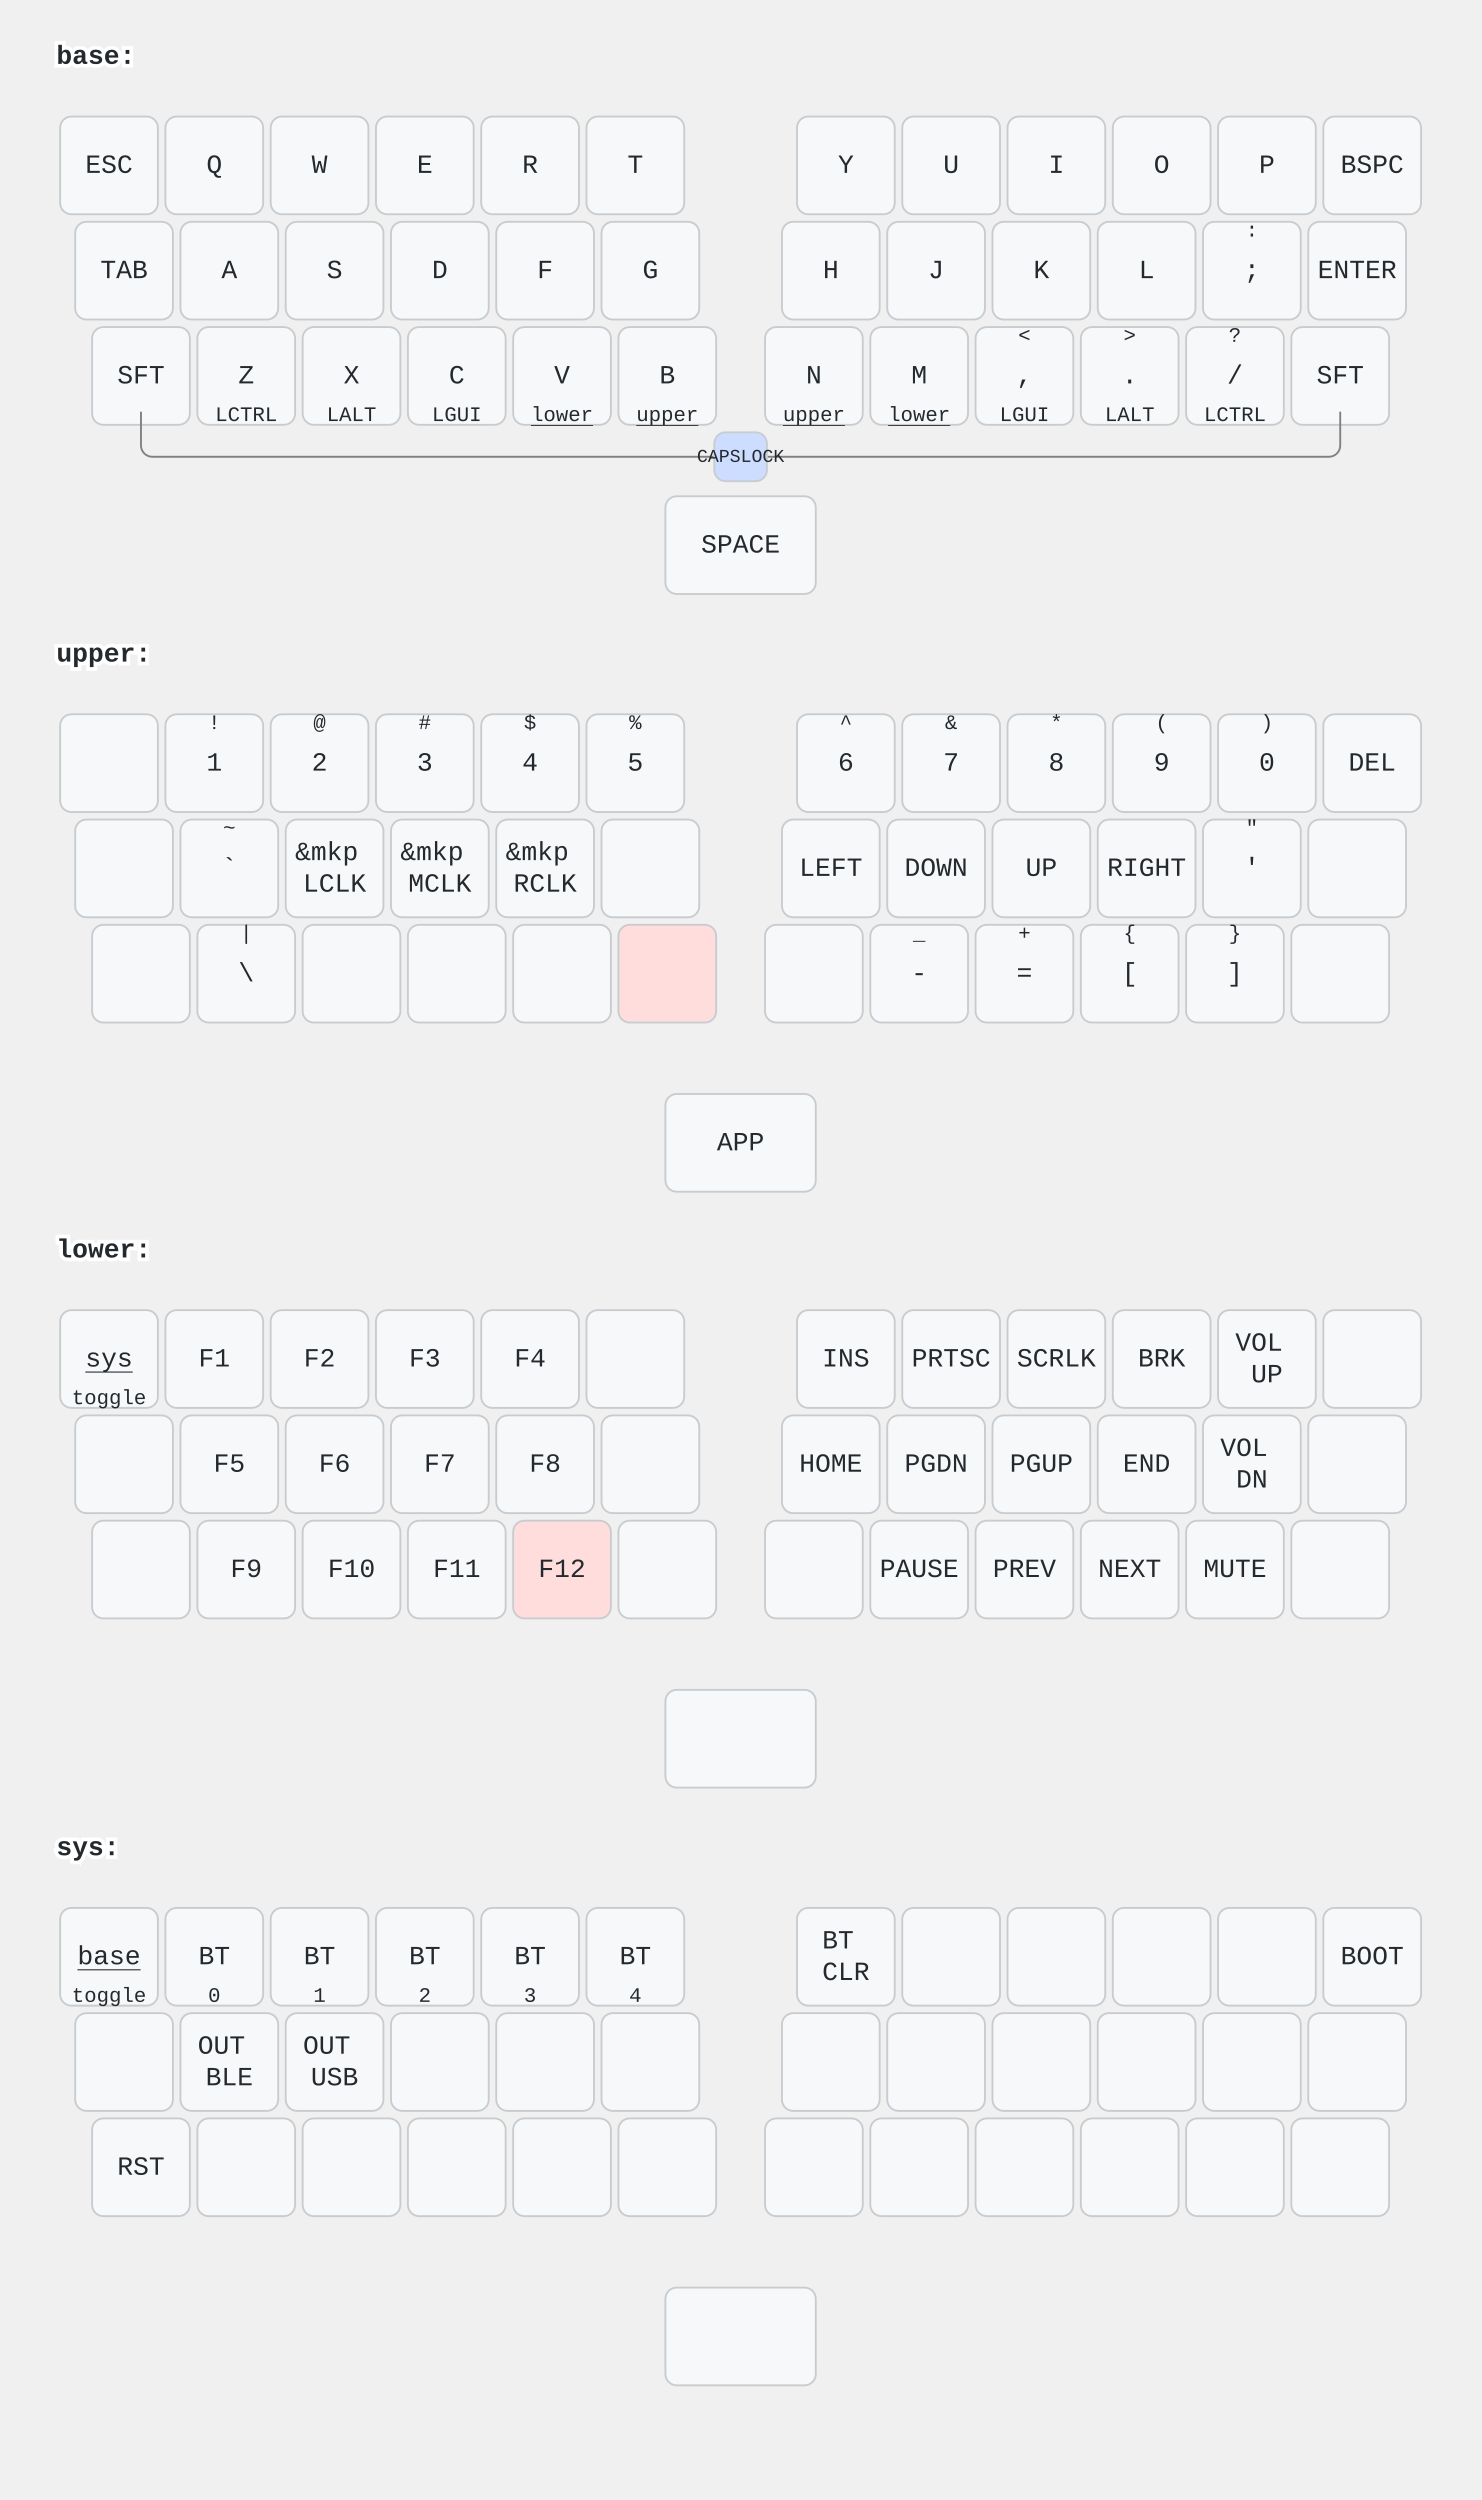
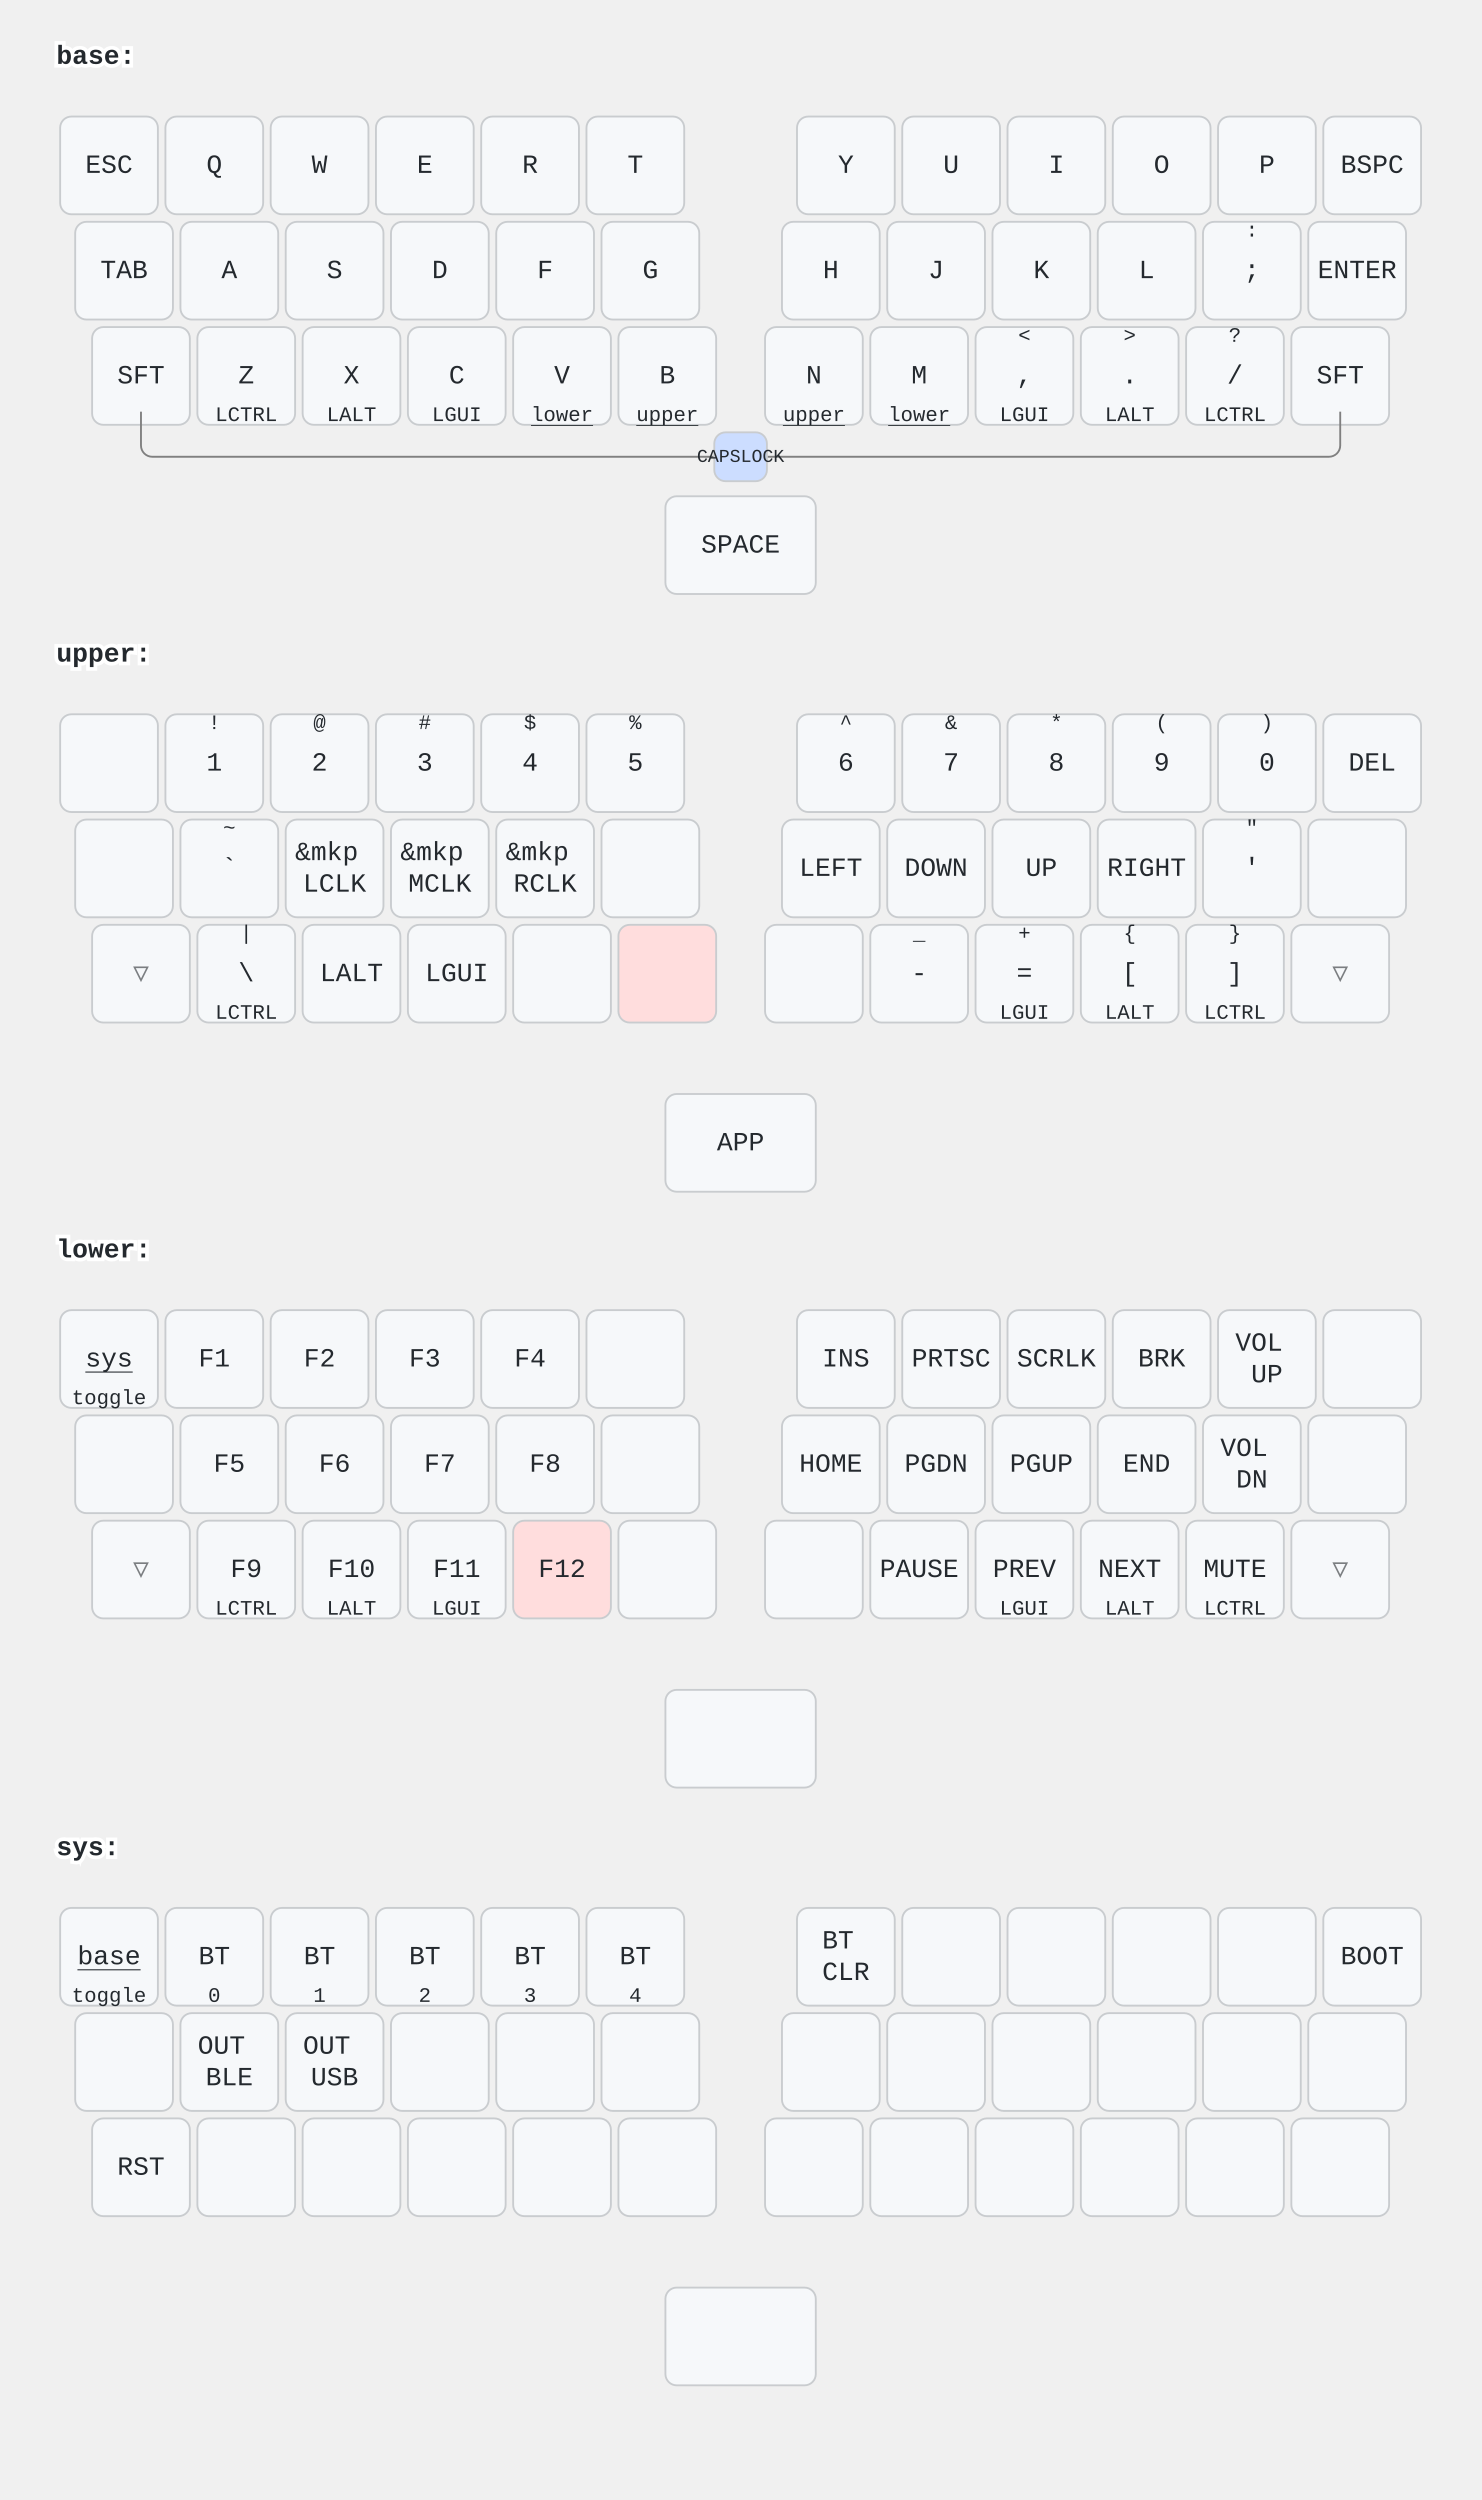
<svg xmlns="http://www.w3.org/2000/svg" width="788" height="1330" viewBox="0 0 788 1330" class="keymap">
  <style>/* inherit to force styles through use tags */
svg path {
    fill: inherit;
}

/* font and background color specifications */
svg.keymap {
    font-family: SFMono-Regular,Consolas,Liberation Mono,Menlo,monospace;
    font-size: 14px;
    font-kerning: normal;
    text-rendering: optimizeLegibility;
    fill: #24292e;
}

/* default key styling */
rect.key {
    fill: #f6f8fa;
}

rect.key, rect.combo {
    stroke: #c9cccf;
    stroke-width: 1;
}

/* default key side styling, only used is draw_key_sides is set */
rect.side {
    filter: brightness(90%);
}

/* color accent for combo boxes */
rect.combo, rect.combo-separate {
    fill: #cdf;
}

/* color accent for held keys */
rect.held, rect.combo.held {
    fill: #fdd;
}

/* color accent for ghost (optional) keys */
rect.ghost, rect.combo.ghost {
    stroke-dasharray: 4, 4;
    stroke-width: 2;
}

text {
    text-anchor: middle;
    dominant-baseline: middle;
}

/* styling for layer labels */
text.label {
    font-weight: bold;
    text-anchor: start;
    stroke: white;
    stroke-width: 4;
    paint-order: stroke;
}

/* styling for optional footer */
text.footer {
    text-anchor: end;
    dominant-baseline: auto;
    stroke: white;
    stroke-width: 4;
    paint-order: stroke;
}

/* styling for combo tap, and key non-tap label text */
text.combo, text.hold, text.shifted, text.left, text.right, text.tl, text.tr, text.bl, text.br {
    font-size: 11px;
}

text.hold, text.bl, text.br {
    text-anchor: middle;
    dominant-baseline: auto;
}

text.shifted, text.tl, text.tr {
    text-anchor: middle;
    dominant-baseline: hanging;
}

text.left, text.tl, text.bl {
    text-anchor: start;
}

text.right, text.tr, text.br {
    text-anchor: end;
}

text.layer-activator {
    text-decoration: underline;
}

/* styling for hold/shifted label text in combo box */
text.combo.hold, text.combo.shifted, text.combo.left, text.combo.right {
    font-size: 8px;
}

/* lighter symbol for transparent keys */
text.trans {
    fill: #7b7e81;
}

/* styling for combo dendrons */
path.combo {
    stroke-width: 1;
    stroke: gray;
    fill: none;
}

/* Start Tabler Icons Cleanup */
/* cannot use height/width with glyphs */
.icon-tabler &gt; path {
    fill: inherit;
    stroke: inherit;
    stroke-width: 2;
}
/* hide tabler's default box */
.icon-tabler &gt; path[stroke="none"][fill="none"] {
    visibility: hidden;
}
/* End Tabler Icons Cleanup */
</style>
  <g transform="translate(30, 0)" class="layer-base">
    <text x="0" y="30" class="label" id="base">base:</text>
    <g transform="translate(0, 60)">
      <g transform="translate(28, 28)" class="key keypos-0">
        <rect rx="6" ry="6" x="-26" y="-26" width="52" height="52" class="key" />
        <text x="0" y="0" class="key tap">ESC</text>
      </g>
      <g transform="translate(84, 28)" class="key keypos-1">
        <rect rx="6" ry="6" x="-26" y="-26" width="52" height="52" class="key" />
        <text x="0" y="0" class="key tap">Q</text>
      </g>
      <g transform="translate(140, 28)" class="key keypos-2">
        <rect rx="6" ry="6" x="-26" y="-26" width="52" height="52" class="key" />
        <text x="0" y="0" class="key tap">W</text>
      </g>
      <g transform="translate(196, 28)" class="key keypos-3">
        <rect rx="6" ry="6" x="-26" y="-26" width="52" height="52" class="key" />
        <text x="0" y="0" class="key tap">E</text>
      </g>
      <g transform="translate(252, 28)" class="key keypos-4">
        <rect rx="6" ry="6" x="-26" y="-26" width="52" height="52" class="key" />
        <text x="0" y="0" class="key tap">R</text>
      </g>
      <g transform="translate(308, 28)" class="key keypos-5">
        <rect rx="6" ry="6" x="-26" y="-26" width="52" height="52" class="key" />
        <text x="0" y="0" class="key tap">T</text>
      </g>
      <g transform="translate(420, 28)" class="key keypos-6">
        <rect rx="6" ry="6" x="-26" y="-26" width="52" height="52" class="key" />
        <text x="0" y="0" class="key tap">Y</text>
      </g>
      <g transform="translate(476, 28)" class="key keypos-7">
        <rect rx="6" ry="6" x="-26" y="-26" width="52" height="52" class="key" />
        <text x="0" y="0" class="key tap">U</text>
      </g>
      <g transform="translate(532, 28)" class="key keypos-8">
        <rect rx="6" ry="6" x="-26" y="-26" width="52" height="52" class="key" />
        <text x="0" y="0" class="key tap">I</text>
      </g>
      <g transform="translate(588, 28)" class="key keypos-9">
        <rect rx="6" ry="6" x="-26" y="-26" width="52" height="52" class="key" />
        <text x="0" y="0" class="key tap">O</text>
      </g>
      <g transform="translate(644, 28)" class="key keypos-10">
        <rect rx="6" ry="6" x="-26" y="-26" width="52" height="52" class="key" />
        <text x="0" y="0" class="key tap">P</text>
      </g>
      <g transform="translate(700, 28)" class="key keypos-11">
        <rect rx="6" ry="6" x="-26" y="-26" width="52" height="52" class="key" />
        <text x="0" y="0" class="key tap">BSPC</text>
      </g>
      <g transform="translate(36, 84)" class="key keypos-12">
        <rect rx="6" ry="6" x="-26" y="-26" width="52" height="52" class="key" />
        <text x="0" y="0" class="key tap">TAB</text>
      </g>
      <g transform="translate(92, 84)" class="key keypos-13">
        <rect rx="6" ry="6" x="-26" y="-26" width="52" height="52" class="key" />
        <text x="0" y="0" class="key tap">A</text>
      </g>
      <g transform="translate(148, 84)" class="key keypos-14">
        <rect rx="6" ry="6" x="-26" y="-26" width="52" height="52" class="key" />
        <text x="0" y="0" class="key tap">S</text>
      </g>
      <g transform="translate(204, 84)" class="key keypos-15">
        <rect rx="6" ry="6" x="-26" y="-26" width="52" height="52" class="key" />
        <text x="0" y="0" class="key tap">D</text>
      </g>
      <g transform="translate(260, 84)" class="key keypos-16">
        <rect rx="6" ry="6" x="-26" y="-26" width="52" height="52" class="key" />
        <text x="0" y="0" class="key tap">F</text>
      </g>
      <g transform="translate(316, 84)" class="key keypos-17">
        <rect rx="6" ry="6" x="-26" y="-26" width="52" height="52" class="key" />
        <text x="0" y="0" class="key tap">G</text>
      </g>
      <g transform="translate(412, 84)" class="key keypos-18">
        <rect rx="6" ry="6" x="-26" y="-26" width="52" height="52" class="key" />
        <text x="0" y="0" class="key tap">H</text>
      </g>
      <g transform="translate(468, 84)" class="key keypos-19">
        <rect rx="6" ry="6" x="-26" y="-26" width="52" height="52" class="key" />
        <text x="0" y="0" class="key tap">J</text>
      </g>
      <g transform="translate(524, 84)" class="key keypos-20">
        <rect rx="6" ry="6" x="-26" y="-26" width="52" height="52" class="key" />
        <text x="0" y="0" class="key tap">K</text>
      </g>
      <g transform="translate(580, 84)" class="key keypos-21">
        <rect rx="6" ry="6" x="-26" y="-26" width="52" height="52" class="key" />
        <text x="0" y="0" class="key tap">L</text>
      </g>
      <g transform="translate(636, 84)" class="key keypos-22">
        <rect rx="6" ry="6" x="-26" y="-26" width="52" height="52" class="key" />
        <text x="0" y="0" class="key tap">;</text>
        <text x="0" y="-24" class="key shifted">:</text>
      </g>
      <g transform="translate(692, 84)" class="key keypos-23">
        <rect rx="6" ry="6" x="-26" y="-26" width="52" height="52" class="key" />
        <text x="0" y="0" class="key tap">ENTER</text>
      </g>
      <g transform="translate(45, 140)" class="key keypos-24">
        <rect rx="6" ry="6" x="-26" y="-26" width="52" height="52" class="key" />
        <text x="0" y="0" class="key tap">SFT</text>
      </g>
      <g transform="translate(101, 140)" class="key keypos-25">
        <rect rx="6" ry="6" x="-26" y="-26" width="52" height="52" class="key" />
        <text x="0" y="0" class="key tap">Z</text>
        <text x="0" y="24" class="key hold">LCTRL</text>
      </g>
      <g transform="translate(157, 140)" class="key keypos-26">
        <rect rx="6" ry="6" x="-26" y="-26" width="52" height="52" class="key" />
        <text x="0" y="0" class="key tap">X</text>
        <text x="0" y="24" class="key hold">LALT</text>
      </g>
      <g transform="translate(213, 140)" class="key keypos-27">
        <rect rx="6" ry="6" x="-26" y="-26" width="52" height="52" class="key" />
        <text x="0" y="0" class="key tap">C</text>
        <text x="0" y="24" class="key hold">LGUI</text>
      </g>
      <g transform="translate(269, 140)" class="key keypos-28">
        <rect rx="6" ry="6" x="-26" y="-26" width="52" height="52" class="key" />
        <text x="0" y="0" class="key tap">V</text>
        <a href="#lower">
          <text x="0" y="24" class="key hold layer-activator">lower</text>
        </a>
      </g>
      <g transform="translate(325, 140)" class="key keypos-29">
        <rect rx="6" ry="6" x="-26" y="-26" width="52" height="52" class="key" />
        <text x="0" y="0" class="key tap">B</text>
        <a href="#upper">
          <text x="0" y="24" class="key hold layer-activator">upper</text>
        </a>
      </g>
      <g transform="translate(403, 140)" class="key keypos-30">
        <rect rx="6" ry="6" x="-26" y="-26" width="52" height="52" class="key" />
        <text x="0" y="0" class="key tap">N</text>
        <a href="#upper">
          <text x="0" y="24" class="key hold layer-activator">upper</text>
        </a>
      </g>
      <g transform="translate(459, 140)" class="key keypos-31">
        <rect rx="6" ry="6" x="-26" y="-26" width="52" height="52" class="key" />
        <text x="0" y="0" class="key tap">M</text>
        <a href="#lower">
          <text x="0" y="24" class="key hold layer-activator">lower</text>
        </a>
      </g>
      <g transform="translate(515, 140)" class="key keypos-32">
        <rect rx="6" ry="6" x="-26" y="-26" width="52" height="52" class="key" />
        <text x="0" y="0" class="key tap">,</text>
        <text x="0" y="24" class="key hold">LGUI</text>
        <text x="0" y="-24" class="key shifted">&lt;</text>
      </g>
      <g transform="translate(571, 140)" class="key keypos-33">
        <rect rx="6" ry="6" x="-26" y="-26" width="52" height="52" class="key" />
        <text x="0" y="0" class="key tap">.</text>
        <text x="0" y="24" class="key hold">LALT</text>
        <text x="0" y="-24" class="key shifted">&gt;</text>
      </g>
      <g transform="translate(627, 140)" class="key keypos-34">
        <rect rx="6" ry="6" x="-26" y="-26" width="52" height="52" class="key" />
        <text x="0" y="0" class="key tap">/</text>
        <text x="0" y="24" class="key hold">LCTRL</text>
        <text x="0" y="-24" class="key shifted">?</text>
      </g>
      <g transform="translate(683, 140)" class="key keypos-35">
        <rect rx="6" ry="6" x="-26" y="-26" width="52" height="52" class="key" />
        <text x="0" y="0" class="key tap">SFT</text>
      </g>
      <g transform="translate(364, 230)" class="key keypos-36">
        <rect rx="6" ry="6" x="-40" y="-26" width="80" height="52" class="key" />
        <text x="0" y="0" class="key tap">SPACE</text>
      </g>
      <g class="combo combopos-0">
        <path d="M364,183 h-313 a6.0,6.0 0 0 1 -6.0,-6.0 v-18" class="combo" />
        <path d="M364,183 h313 a6.0,6.0 0 0 0 6.0,-6.0 v-18" class="combo" />
        <rect rx="6" ry="6" x="350" y="170" width="28" height="26" class="combo" />
        <text x="364" y="183" class="combo tap">
          <tspan style="font-size: 88%">CAPSLOCK</tspan>
        </text>
      </g>
    </g>
  </g>
  <g transform="translate(30, 318)" class="layer-upper">
    <text x="0" y="30" class="label" id="upper">upper:</text>
    <g transform="translate(0, 60)">
      <g transform="translate(28, 28)" class="key keypos-0">
        <rect rx="6" ry="6" x="-26" y="-26" width="52" height="52" class="key" />
      </g>
      <g transform="translate(84, 28)" class="key keypos-1">
        <rect rx="6" ry="6" x="-26" y="-26" width="52" height="52" class="key" />
        <text x="0" y="0" class="key tap">1</text>
        <text x="0" y="-24" class="key shifted">!</text>
      </g>
      <g transform="translate(140, 28)" class="key keypos-2">
        <rect rx="6" ry="6" x="-26" y="-26" width="52" height="52" class="key" />
        <text x="0" y="0" class="key tap">2</text>
        <text x="0" y="-24" class="key shifted">@</text>
      </g>
      <g transform="translate(196, 28)" class="key keypos-3">
        <rect rx="6" ry="6" x="-26" y="-26" width="52" height="52" class="key" />
        <text x="0" y="0" class="key tap">3</text>
        <text x="0" y="-24" class="key shifted">#</text>
      </g>
      <g transform="translate(252, 28)" class="key keypos-4">
        <rect rx="6" ry="6" x="-26" y="-26" width="52" height="52" class="key" />
        <text x="0" y="0" class="key tap">4</text>
        <text x="0" y="-24" class="key shifted">$</text>
      </g>
      <g transform="translate(308, 28)" class="key keypos-5">
        <rect rx="6" ry="6" x="-26" y="-26" width="52" height="52" class="key" />
        <text x="0" y="0" class="key tap">5</text>
        <text x="0" y="-24" class="key shifted">%</text>
      </g>
      <g transform="translate(420, 28)" class="key keypos-6">
        <rect rx="6" ry="6" x="-26" y="-26" width="52" height="52" class="key" />
        <text x="0" y="0" class="key tap">6</text>
        <text x="0" y="-24" class="key shifted">^</text>
      </g>
      <g transform="translate(476, 28)" class="key keypos-7">
        <rect rx="6" ry="6" x="-26" y="-26" width="52" height="52" class="key" />
        <text x="0" y="0" class="key tap">7</text>
        <text x="0" y="-24" class="key shifted">&amp;</text>
      </g>
      <g transform="translate(532, 28)" class="key keypos-8">
        <rect rx="6" ry="6" x="-26" y="-26" width="52" height="52" class="key" />
        <text x="0" y="0" class="key tap">8</text>
        <text x="0" y="-24" class="key shifted">*</text>
      </g>
      <g transform="translate(588, 28)" class="key keypos-9">
        <rect rx="6" ry="6" x="-26" y="-26" width="52" height="52" class="key" />
        <text x="0" y="0" class="key tap">9</text>
        <text x="0" y="-24" class="key shifted">(</text>
      </g>
      <g transform="translate(644, 28)" class="key keypos-10">
        <rect rx="6" ry="6" x="-26" y="-26" width="52" height="52" class="key" />
        <text x="0" y="0" class="key tap">0</text>
        <text x="0" y="-24" class="key shifted">)</text>
      </g>
      <g transform="translate(700, 28)" class="key keypos-11">
        <rect rx="6" ry="6" x="-26" y="-26" width="52" height="52" class="key" />
        <text x="0" y="0" class="key tap">DEL</text>
      </g>
      <g transform="translate(36, 84)" class="key keypos-12">
        <rect rx="6" ry="6" x="-26" y="-26" width="52" height="52" class="key" />
      </g>
      <g transform="translate(92, 84)" class="key keypos-13">
        <rect rx="6" ry="6" x="-26" y="-26" width="52" height="52" class="key" />
        <text x="0" y="0" class="key tap">`</text>
        <text x="0" y="-24" class="key shifted">~</text>
      </g>
      <g transform="translate(148, 84)" class="key keypos-14">
        <rect rx="6" ry="6" x="-26" y="-26" width="52" height="52" class="key" />
        <text x="0" y="0" class="key tap">
          <tspan x="0" dy="-0.6em">&amp;mkp</tspan>
          <tspan x="0" dy="1.2em">LCLK</tspan>
        </text>
      </g>
      <g transform="translate(204, 84)" class="key keypos-15">
        <rect rx="6" ry="6" x="-26" y="-26" width="52" height="52" class="key" />
        <text x="0" y="0" class="key tap">
          <tspan x="0" dy="-0.6em">&amp;mkp</tspan>
          <tspan x="0" dy="1.2em">MCLK</tspan>
        </text>
      </g>
      <g transform="translate(260, 84)" class="key keypos-16">
        <rect rx="6" ry="6" x="-26" y="-26" width="52" height="52" class="key" />
        <text x="0" y="0" class="key tap">
          <tspan x="0" dy="-0.6em">&amp;mkp</tspan>
          <tspan x="0" dy="1.2em">RCLK</tspan>
        </text>
      </g>
      <g transform="translate(316, 84)" class="key keypos-17">
        <rect rx="6" ry="6" x="-26" y="-26" width="52" height="52" class="key" />
      </g>
      <g transform="translate(412, 84)" class="key keypos-18">
        <rect rx="6" ry="6" x="-26" y="-26" width="52" height="52" class="key" />
        <text x="0" y="0" class="key tap">LEFT</text>
      </g>
      <g transform="translate(468, 84)" class="key keypos-19">
        <rect rx="6" ry="6" x="-26" y="-26" width="52" height="52" class="key" />
        <text x="0" y="0" class="key tap">DOWN</text>
      </g>
      <g transform="translate(524, 84)" class="key keypos-20">
        <rect rx="6" ry="6" x="-26" y="-26" width="52" height="52" class="key" />
        <text x="0" y="0" class="key tap">UP</text>
      </g>
      <g transform="translate(580, 84)" class="key keypos-21">
        <rect rx="6" ry="6" x="-26" y="-26" width="52" height="52" class="key" />
        <text x="0" y="0" class="key tap">RIGHT</text>
      </g>
      <g transform="translate(636, 84)" class="key keypos-22">
        <rect rx="6" ry="6" x="-26" y="-26" width="52" height="52" class="key" />
        <text x="0" y="0" class="key tap">'</text>
        <text x="0" y="-24" class="key shifted">"</text>
      </g>
      <g transform="translate(692, 84)" class="key keypos-23">
        <rect rx="6" ry="6" x="-26" y="-26" width="52" height="52" class="key" />
      </g>
-       <g transform="translate(45, 140)" class="key keypos-24">
-         <rect rx="6" ry="6" x="-26" y="-26" width="52" height="52" class="key" />
+       <g transform="translate(45, 140)" class="key trans keypos-24">
+         <rect rx="6" ry="6" x="-26" y="-26" width="52" height="52" class="key trans" />
+         <text x="0" y="0" class="key trans tap">▽</text>
      </g>
      <g transform="translate(101, 140)" class="key keypos-25">
        <rect rx="6" ry="6" x="-26" y="-26" width="52" height="52" class="key" />
        <text x="0" y="0" class="key tap">\</text>
+         <text x="0" y="24" class="key hold">LCTRL</text>
        <text x="0" y="-24" class="key shifted">|</text>
      </g>
      <g transform="translate(157, 140)" class="key keypos-26">
        <rect rx="6" ry="6" x="-26" y="-26" width="52" height="52" class="key" />
+         <text x="0" y="0" class="key tap">LALT</text>
      </g>
      <g transform="translate(213, 140)" class="key keypos-27">
        <rect rx="6" ry="6" x="-26" y="-26" width="52" height="52" class="key" />
+         <text x="0" y="0" class="key tap">LGUI</text>
      </g>
      <g transform="translate(269, 140)" class="key keypos-28">
        <rect rx="6" ry="6" x="-26" y="-26" width="52" height="52" class="key" />
      </g>
      <g transform="translate(325, 140)" class="key held keypos-29">
        <rect rx="6" ry="6" x="-26" y="-26" width="52" height="52" class="key held" />
      </g>
      <g transform="translate(403, 140)" class="key keypos-30">
        <rect rx="6" ry="6" x="-26" y="-26" width="52" height="52" class="key" />
      </g>
      <g transform="translate(459, 140)" class="key keypos-31">
        <rect rx="6" ry="6" x="-26" y="-26" width="52" height="52" class="key" />
        <text x="0" y="0" class="key tap">-</text>
        <text x="0" y="-24" class="key shifted">_</text>
      </g>
      <g transform="translate(515, 140)" class="key keypos-32">
        <rect rx="6" ry="6" x="-26" y="-26" width="52" height="52" class="key" />
        <text x="0" y="0" class="key tap">=</text>
+         <text x="0" y="24" class="key hold">LGUI</text>
        <text x="0" y="-24" class="key shifted">+</text>
      </g>
      <g transform="translate(571, 140)" class="key keypos-33">
        <rect rx="6" ry="6" x="-26" y="-26" width="52" height="52" class="key" />
        <text x="0" y="0" class="key tap">[</text>
+         <text x="0" y="24" class="key hold">LALT</text>
        <text x="0" y="-24" class="key shifted">{</text>
      </g>
      <g transform="translate(627, 140)" class="key keypos-34">
        <rect rx="6" ry="6" x="-26" y="-26" width="52" height="52" class="key" />
        <text x="0" y="0" class="key tap">]</text>
+         <text x="0" y="24" class="key hold">LCTRL</text>
        <text x="0" y="-24" class="key shifted">}</text>
      </g>
-       <g transform="translate(683, 140)" class="key keypos-35">
-         <rect rx="6" ry="6" x="-26" y="-26" width="52" height="52" class="key" />
+       <g transform="translate(683, 140)" class="key trans keypos-35">
+         <rect rx="6" ry="6" x="-26" y="-26" width="52" height="52" class="key trans" />
+         <text x="0" y="0" class="key trans tap">▽</text>
      </g>
      <g transform="translate(364, 230)" class="key keypos-36">
        <rect rx="6" ry="6" x="-40" y="-26" width="80" height="52" class="key" />
        <text x="0" y="0" class="key tap">APP</text>
      </g>
    </g>
  </g>
  <g transform="translate(30, 635)" class="layer-lower">
    <text x="0" y="30" class="label" id="lower">lower:</text>
    <g transform="translate(0, 60)">
      <g transform="translate(28, 28)" class="key keypos-0">
        <rect rx="6" ry="6" x="-26" y="-26" width="52" height="52" class="key" />
        <a href="#sys">
          <text x="0" y="0" class="key tap layer-activator">sys</text>
        </a>
        <text x="0" y="24" class="key hold">toggle</text>
      </g>
      <g transform="translate(84, 28)" class="key keypos-1">
        <rect rx="6" ry="6" x="-26" y="-26" width="52" height="52" class="key" />
        <text x="0" y="0" class="key tap">F1</text>
      </g>
      <g transform="translate(140, 28)" class="key keypos-2">
        <rect rx="6" ry="6" x="-26" y="-26" width="52" height="52" class="key" />
        <text x="0" y="0" class="key tap">F2</text>
      </g>
      <g transform="translate(196, 28)" class="key keypos-3">
        <rect rx="6" ry="6" x="-26" y="-26" width="52" height="52" class="key" />
        <text x="0" y="0" class="key tap">F3</text>
      </g>
      <g transform="translate(252, 28)" class="key keypos-4">
        <rect rx="6" ry="6" x="-26" y="-26" width="52" height="52" class="key" />
        <text x="0" y="0" class="key tap">F4</text>
      </g>
      <g transform="translate(308, 28)" class="key keypos-5">
        <rect rx="6" ry="6" x="-26" y="-26" width="52" height="52" class="key" />
      </g>
      <g transform="translate(420, 28)" class="key keypos-6">
        <rect rx="6" ry="6" x="-26" y="-26" width="52" height="52" class="key" />
        <text x="0" y="0" class="key tap">INS</text>
      </g>
      <g transform="translate(476, 28)" class="key keypos-7">
        <rect rx="6" ry="6" x="-26" y="-26" width="52" height="52" class="key" />
        <text x="0" y="0" class="key tap">PRTSC</text>
      </g>
      <g transform="translate(532, 28)" class="key keypos-8">
        <rect rx="6" ry="6" x="-26" y="-26" width="52" height="52" class="key" />
        <text x="0" y="0" class="key tap">SCRLK</text>
      </g>
      <g transform="translate(588, 28)" class="key keypos-9">
        <rect rx="6" ry="6" x="-26" y="-26" width="52" height="52" class="key" />
        <text x="0" y="0" class="key tap">BRK</text>
      </g>
      <g transform="translate(644, 28)" class="key keypos-10">
        <rect rx="6" ry="6" x="-26" y="-26" width="52" height="52" class="key" />
        <text x="0" y="0" class="key tap">
          <tspan x="0" dy="-0.6em">VOL</tspan>
          <tspan x="0" dy="1.2em">UP</tspan>
        </text>
      </g>
      <g transform="translate(700, 28)" class="key keypos-11">
        <rect rx="6" ry="6" x="-26" y="-26" width="52" height="52" class="key" />
      </g>
      <g transform="translate(36, 84)" class="key keypos-12">
        <rect rx="6" ry="6" x="-26" y="-26" width="52" height="52" class="key" />
      </g>
      <g transform="translate(92, 84)" class="key keypos-13">
        <rect rx="6" ry="6" x="-26" y="-26" width="52" height="52" class="key" />
        <text x="0" y="0" class="key tap">F5</text>
      </g>
      <g transform="translate(148, 84)" class="key keypos-14">
        <rect rx="6" ry="6" x="-26" y="-26" width="52" height="52" class="key" />
        <text x="0" y="0" class="key tap">F6</text>
      </g>
      <g transform="translate(204, 84)" class="key keypos-15">
        <rect rx="6" ry="6" x="-26" y="-26" width="52" height="52" class="key" />
        <text x="0" y="0" class="key tap">F7</text>
      </g>
      <g transform="translate(260, 84)" class="key keypos-16">
        <rect rx="6" ry="6" x="-26" y="-26" width="52" height="52" class="key" />
        <text x="0" y="0" class="key tap">F8</text>
      </g>
      <g transform="translate(316, 84)" class="key keypos-17">
        <rect rx="6" ry="6" x="-26" y="-26" width="52" height="52" class="key" />
      </g>
      <g transform="translate(412, 84)" class="key keypos-18">
        <rect rx="6" ry="6" x="-26" y="-26" width="52" height="52" class="key" />
        <text x="0" y="0" class="key tap">HOME</text>
      </g>
      <g transform="translate(468, 84)" class="key keypos-19">
        <rect rx="6" ry="6" x="-26" y="-26" width="52" height="52" class="key" />
        <text x="0" y="0" class="key tap">PGDN</text>
      </g>
      <g transform="translate(524, 84)" class="key keypos-20">
        <rect rx="6" ry="6" x="-26" y="-26" width="52" height="52" class="key" />
        <text x="0" y="0" class="key tap">PGUP</text>
      </g>
      <g transform="translate(580, 84)" class="key keypos-21">
        <rect rx="6" ry="6" x="-26" y="-26" width="52" height="52" class="key" />
        <text x="0" y="0" class="key tap">END</text>
      </g>
      <g transform="translate(636, 84)" class="key keypos-22">
        <rect rx="6" ry="6" x="-26" y="-26" width="52" height="52" class="key" />
        <text x="0" y="0" class="key tap">
          <tspan x="0" dy="-0.6em">VOL</tspan>
          <tspan x="0" dy="1.2em">DN</tspan>
        </text>
      </g>
      <g transform="translate(692, 84)" class="key keypos-23">
        <rect rx="6" ry="6" x="-26" y="-26" width="52" height="52" class="key" />
      </g>
-       <g transform="translate(45, 140)" class="key keypos-24">
-         <rect rx="6" ry="6" x="-26" y="-26" width="52" height="52" class="key" />
+       <g transform="translate(45, 140)" class="key trans keypos-24">
+         <rect rx="6" ry="6" x="-26" y="-26" width="52" height="52" class="key trans" />
+         <text x="0" y="0" class="key trans tap">▽</text>
      </g>
      <g transform="translate(101, 140)" class="key keypos-25">
        <rect rx="6" ry="6" x="-26" y="-26" width="52" height="52" class="key" />
        <text x="0" y="0" class="key tap">F9</text>
+         <text x="0" y="24" class="key hold">LCTRL</text>
      </g>
      <g transform="translate(157, 140)" class="key keypos-26">
        <rect rx="6" ry="6" x="-26" y="-26" width="52" height="52" class="key" />
        <text x="0" y="0" class="key tap">F10</text>
+         <text x="0" y="24" class="key hold">LALT</text>
      </g>
      <g transform="translate(213, 140)" class="key keypos-27">
        <rect rx="6" ry="6" x="-26" y="-26" width="52" height="52" class="key" />
        <text x="0" y="0" class="key tap">F11</text>
+         <text x="0" y="24" class="key hold">LGUI</text>
      </g>
      <g transform="translate(269, 140)" class="key held keypos-28">
        <rect rx="6" ry="6" x="-26" y="-26" width="52" height="52" class="key held" />
        <text x="0" y="0" class="key held tap">F12</text>
      </g>
      <g transform="translate(325, 140)" class="key keypos-29">
        <rect rx="6" ry="6" x="-26" y="-26" width="52" height="52" class="key" />
      </g>
      <g transform="translate(403, 140)" class="key keypos-30">
        <rect rx="6" ry="6" x="-26" y="-26" width="52" height="52" class="key" />
      </g>
      <g transform="translate(459, 140)" class="key keypos-31">
        <rect rx="6" ry="6" x="-26" y="-26" width="52" height="52" class="key" />
        <text x="0" y="0" class="key tap">PAUSE</text>
      </g>
      <g transform="translate(515, 140)" class="key keypos-32">
        <rect rx="6" ry="6" x="-26" y="-26" width="52" height="52" class="key" />
        <text x="0" y="0" class="key tap">PREV</text>
+         <text x="0" y="24" class="key hold">LGUI</text>
      </g>
      <g transform="translate(571, 140)" class="key keypos-33">
        <rect rx="6" ry="6" x="-26" y="-26" width="52" height="52" class="key" />
        <text x="0" y="0" class="key tap">NEXT</text>
+         <text x="0" y="24" class="key hold">LALT</text>
      </g>
      <g transform="translate(627, 140)" class="key keypos-34">
        <rect rx="6" ry="6" x="-26" y="-26" width="52" height="52" class="key" />
        <text x="0" y="0" class="key tap">MUTE</text>
-       </g>
-       <g transform="translate(683, 140)" class="key keypos-35">
-         <rect rx="6" ry="6" x="-26" y="-26" width="52" height="52" class="key" />
+         <text x="0" y="24" class="key hold">LCTRL</text>
+       </g>
+       <g transform="translate(683, 140)" class="key trans keypos-35">
+         <rect rx="6" ry="6" x="-26" y="-26" width="52" height="52" class="key trans" />
+         <text x="0" y="0" class="key trans tap">▽</text>
      </g>
      <g transform="translate(364, 230)" class="key keypos-36">
        <rect rx="6" ry="6" x="-40" y="-26" width="80" height="52" class="key" />
      </g>
    </g>
  </g>
  <g transform="translate(30, 953)" class="layer-sys">
    <text x="0" y="30" class="label" id="sys">sys:</text>
    <g transform="translate(0, 60)">
      <g transform="translate(28, 28)" class="key keypos-0">
        <rect rx="6" ry="6" x="-26" y="-26" width="52" height="52" class="key" />
        <a href="#base">
          <text x="0" y="0" class="key tap layer-activator">base</text>
        </a>
        <text x="0" y="24" class="key hold">toggle</text>
      </g>
      <g transform="translate(84, 28)" class="key keypos-1">
        <rect rx="6" ry="6" x="-26" y="-26" width="52" height="52" class="key" />
        <text x="0" y="0" class="key tap">BT</text>
        <text x="0" y="24" class="key hold">0</text>
      </g>
      <g transform="translate(140, 28)" class="key keypos-2">
        <rect rx="6" ry="6" x="-26" y="-26" width="52" height="52" class="key" />
        <text x="0" y="0" class="key tap">BT</text>
        <text x="0" y="24" class="key hold">1</text>
      </g>
      <g transform="translate(196, 28)" class="key keypos-3">
        <rect rx="6" ry="6" x="-26" y="-26" width="52" height="52" class="key" />
        <text x="0" y="0" class="key tap">BT</text>
        <text x="0" y="24" class="key hold">2</text>
      </g>
      <g transform="translate(252, 28)" class="key keypos-4">
        <rect rx="6" ry="6" x="-26" y="-26" width="52" height="52" class="key" />
        <text x="0" y="0" class="key tap">BT</text>
        <text x="0" y="24" class="key hold">3</text>
      </g>
      <g transform="translate(308, 28)" class="key keypos-5">
        <rect rx="6" ry="6" x="-26" y="-26" width="52" height="52" class="key" />
        <text x="0" y="0" class="key tap">BT</text>
        <text x="0" y="24" class="key hold">4</text>
      </g>
      <g transform="translate(420, 28)" class="key keypos-6">
        <rect rx="6" ry="6" x="-26" y="-26" width="52" height="52" class="key" />
        <text x="0" y="0" class="key tap">
          <tspan x="0" dy="-0.6em">BT</tspan>
          <tspan x="0" dy="1.2em">CLR</tspan>
        </text>
      </g>
      <g transform="translate(476, 28)" class="key keypos-7">
        <rect rx="6" ry="6" x="-26" y="-26" width="52" height="52" class="key" />
      </g>
      <g transform="translate(532, 28)" class="key keypos-8">
        <rect rx="6" ry="6" x="-26" y="-26" width="52" height="52" class="key" />
      </g>
      <g transform="translate(588, 28)" class="key keypos-9">
        <rect rx="6" ry="6" x="-26" y="-26" width="52" height="52" class="key" />
      </g>
      <g transform="translate(644, 28)" class="key keypos-10">
        <rect rx="6" ry="6" x="-26" y="-26" width="52" height="52" class="key" />
      </g>
      <g transform="translate(700, 28)" class="key keypos-11">
        <rect rx="6" ry="6" x="-26" y="-26" width="52" height="52" class="key" />
        <text x="0" y="0" class="key tap">BOOT</text>
      </g>
      <g transform="translate(36, 84)" class="key keypos-12">
        <rect rx="6" ry="6" x="-26" y="-26" width="52" height="52" class="key" />
      </g>
      <g transform="translate(92, 84)" class="key keypos-13">
        <rect rx="6" ry="6" x="-26" y="-26" width="52" height="52" class="key" />
        <text x="0" y="0" class="key tap">
          <tspan x="0" dy="-0.6em">OUT</tspan>
          <tspan x="0" dy="1.2em">BLE</tspan>
        </text>
      </g>
      <g transform="translate(148, 84)" class="key keypos-14">
        <rect rx="6" ry="6" x="-26" y="-26" width="52" height="52" class="key" />
        <text x="0" y="0" class="key tap">
          <tspan x="0" dy="-0.6em">OUT</tspan>
          <tspan x="0" dy="1.2em">USB</tspan>
        </text>
      </g>
      <g transform="translate(204, 84)" class="key keypos-15">
        <rect rx="6" ry="6" x="-26" y="-26" width="52" height="52" class="key" />
      </g>
      <g transform="translate(260, 84)" class="key keypos-16">
        <rect rx="6" ry="6" x="-26" y="-26" width="52" height="52" class="key" />
      </g>
      <g transform="translate(316, 84)" class="key keypos-17">
        <rect rx="6" ry="6" x="-26" y="-26" width="52" height="52" class="key" />
      </g>
      <g transform="translate(412, 84)" class="key keypos-18">
        <rect rx="6" ry="6" x="-26" y="-26" width="52" height="52" class="key" />
      </g>
      <g transform="translate(468, 84)" class="key keypos-19">
        <rect rx="6" ry="6" x="-26" y="-26" width="52" height="52" class="key" />
      </g>
      <g transform="translate(524, 84)" class="key keypos-20">
        <rect rx="6" ry="6" x="-26" y="-26" width="52" height="52" class="key" />
      </g>
      <g transform="translate(580, 84)" class="key keypos-21">
        <rect rx="6" ry="6" x="-26" y="-26" width="52" height="52" class="key" />
      </g>
      <g transform="translate(636, 84)" class="key keypos-22">
        <rect rx="6" ry="6" x="-26" y="-26" width="52" height="52" class="key" />
      </g>
      <g transform="translate(692, 84)" class="key keypos-23">
        <rect rx="6" ry="6" x="-26" y="-26" width="52" height="52" class="key" />
      </g>
      <g transform="translate(45, 140)" class="key keypos-24">
        <rect rx="6" ry="6" x="-26" y="-26" width="52" height="52" class="key" />
        <text x="0" y="0" class="key tap">RST</text>
      </g>
      <g transform="translate(101, 140)" class="key keypos-25">
        <rect rx="6" ry="6" x="-26" y="-26" width="52" height="52" class="key" />
      </g>
      <g transform="translate(157, 140)" class="key keypos-26">
        <rect rx="6" ry="6" x="-26" y="-26" width="52" height="52" class="key" />
      </g>
      <g transform="translate(213, 140)" class="key keypos-27">
        <rect rx="6" ry="6" x="-26" y="-26" width="52" height="52" class="key" />
      </g>
      <g transform="translate(269, 140)" class="key keypos-28">
        <rect rx="6" ry="6" x="-26" y="-26" width="52" height="52" class="key" />
      </g>
      <g transform="translate(325, 140)" class="key keypos-29">
        <rect rx="6" ry="6" x="-26" y="-26" width="52" height="52" class="key" />
      </g>
      <g transform="translate(403, 140)" class="key keypos-30">
        <rect rx="6" ry="6" x="-26" y="-26" width="52" height="52" class="key" />
      </g>
      <g transform="translate(459, 140)" class="key keypos-31">
        <rect rx="6" ry="6" x="-26" y="-26" width="52" height="52" class="key" />
      </g>
      <g transform="translate(515, 140)" class="key keypos-32">
        <rect rx="6" ry="6" x="-26" y="-26" width="52" height="52" class="key" />
      </g>
      <g transform="translate(571, 140)" class="key keypos-33">
        <rect rx="6" ry="6" x="-26" y="-26" width="52" height="52" class="key" />
      </g>
      <g transform="translate(627, 140)" class="key keypos-34">
        <rect rx="6" ry="6" x="-26" y="-26" width="52" height="52" class="key" />
      </g>
      <g transform="translate(683, 140)" class="key keypos-35">
        <rect rx="6" ry="6" x="-26" y="-26" width="52" height="52" class="key" />
      </g>
      <g transform="translate(364, 230)" class="key keypos-36">
        <rect rx="6" ry="6" x="-40" y="-26" width="80" height="52" class="key" />
      </g>
    </g>
  </g>
</svg>
